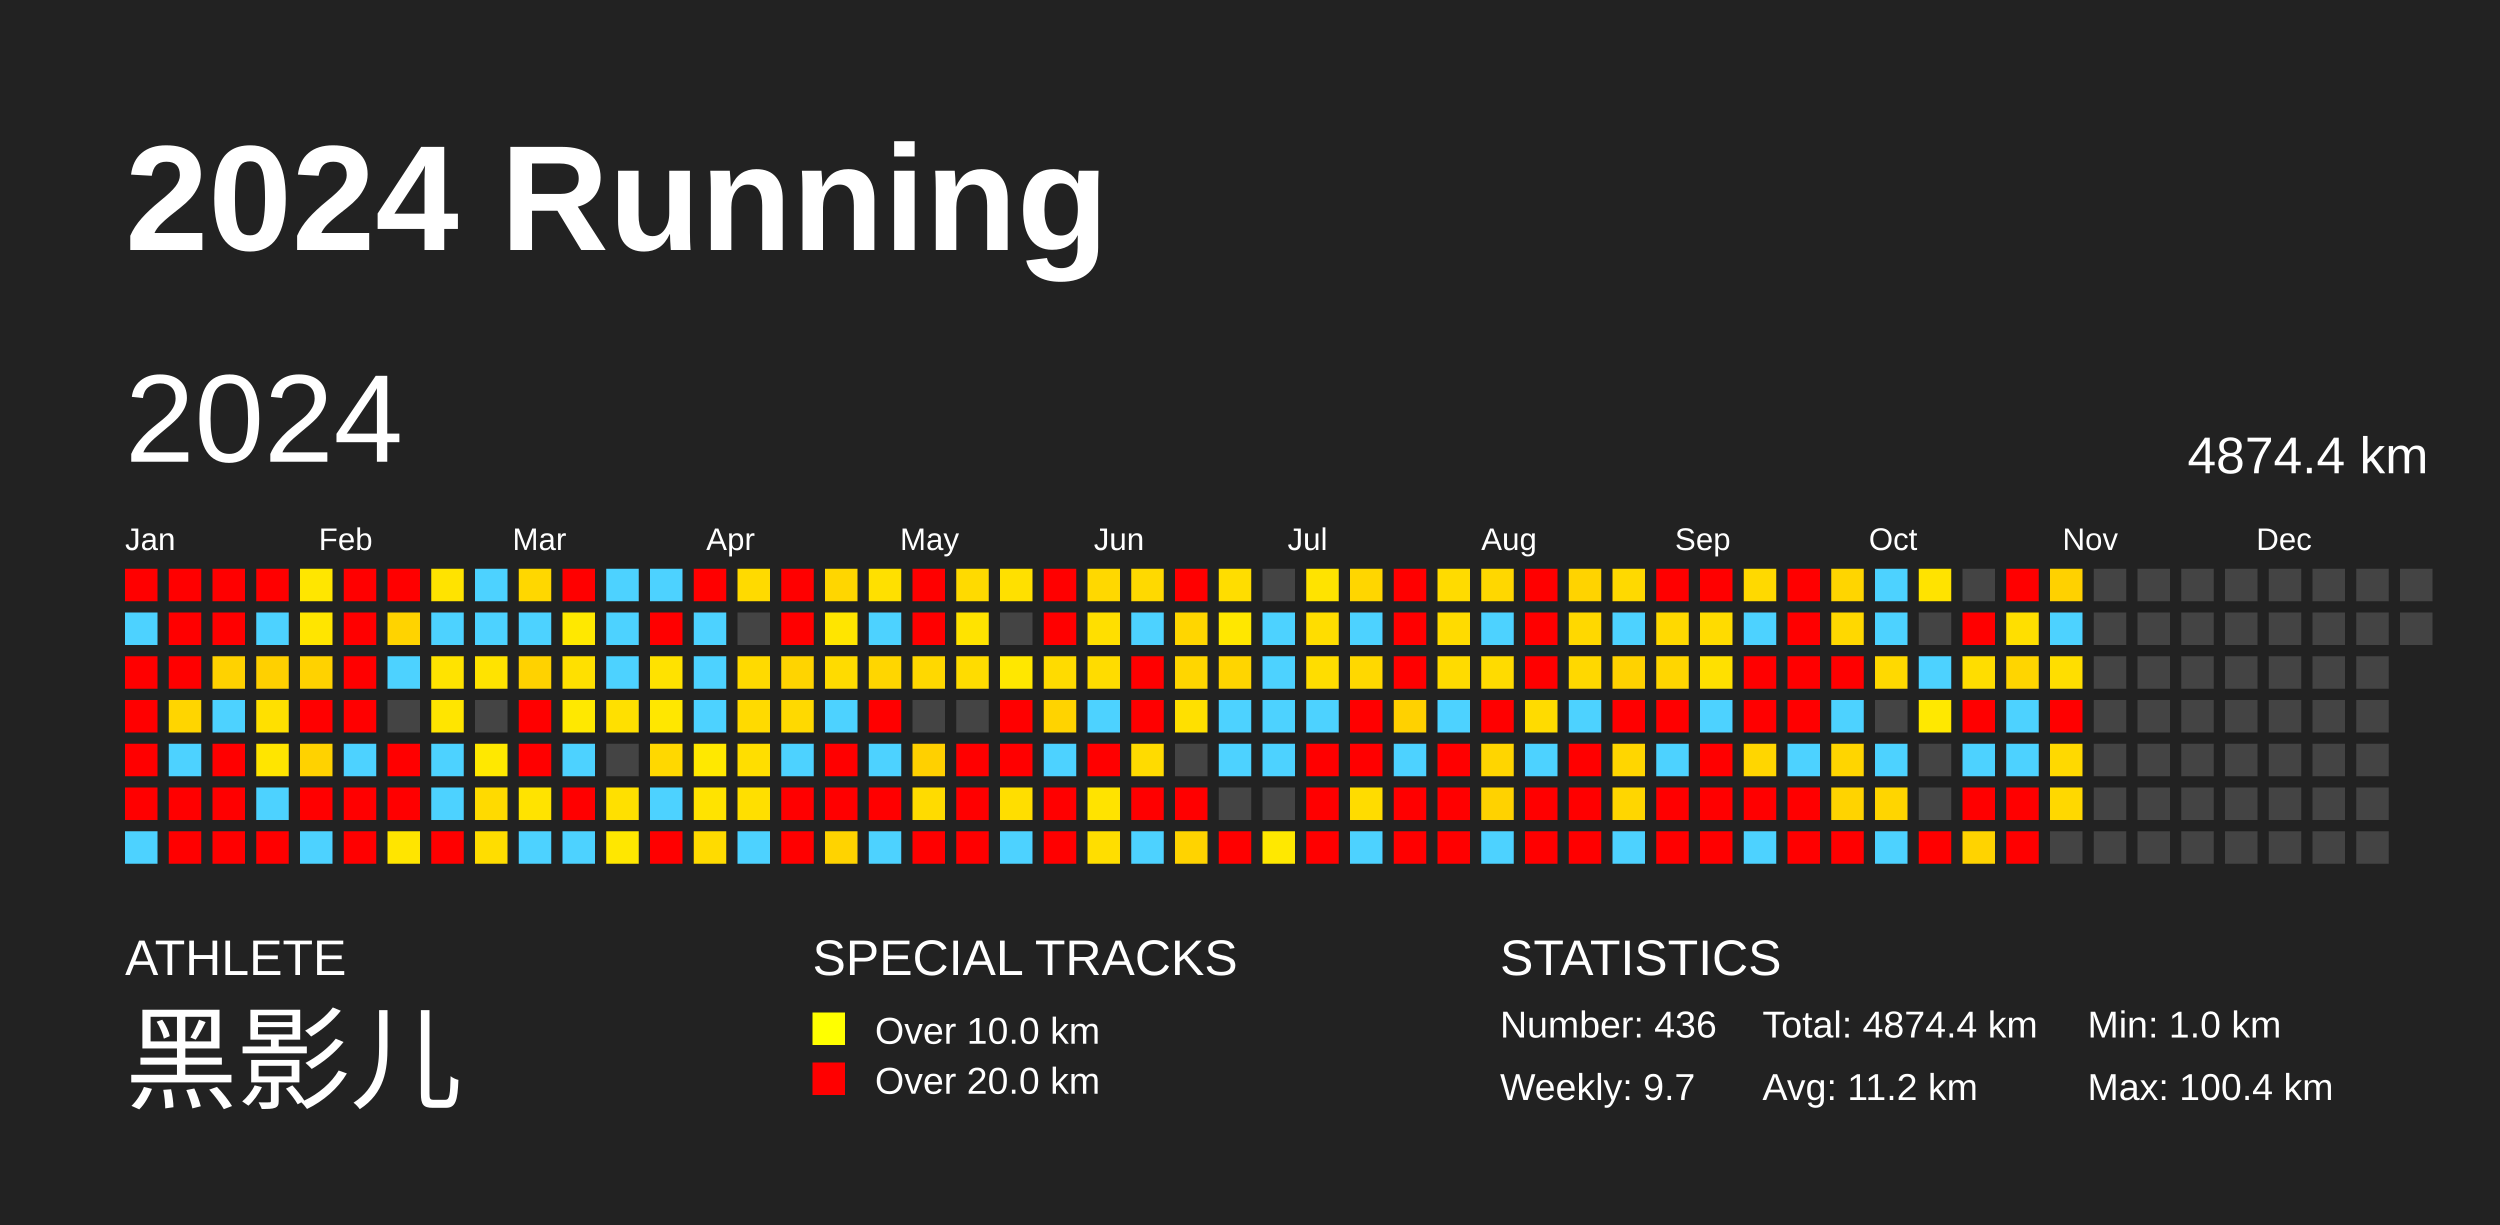
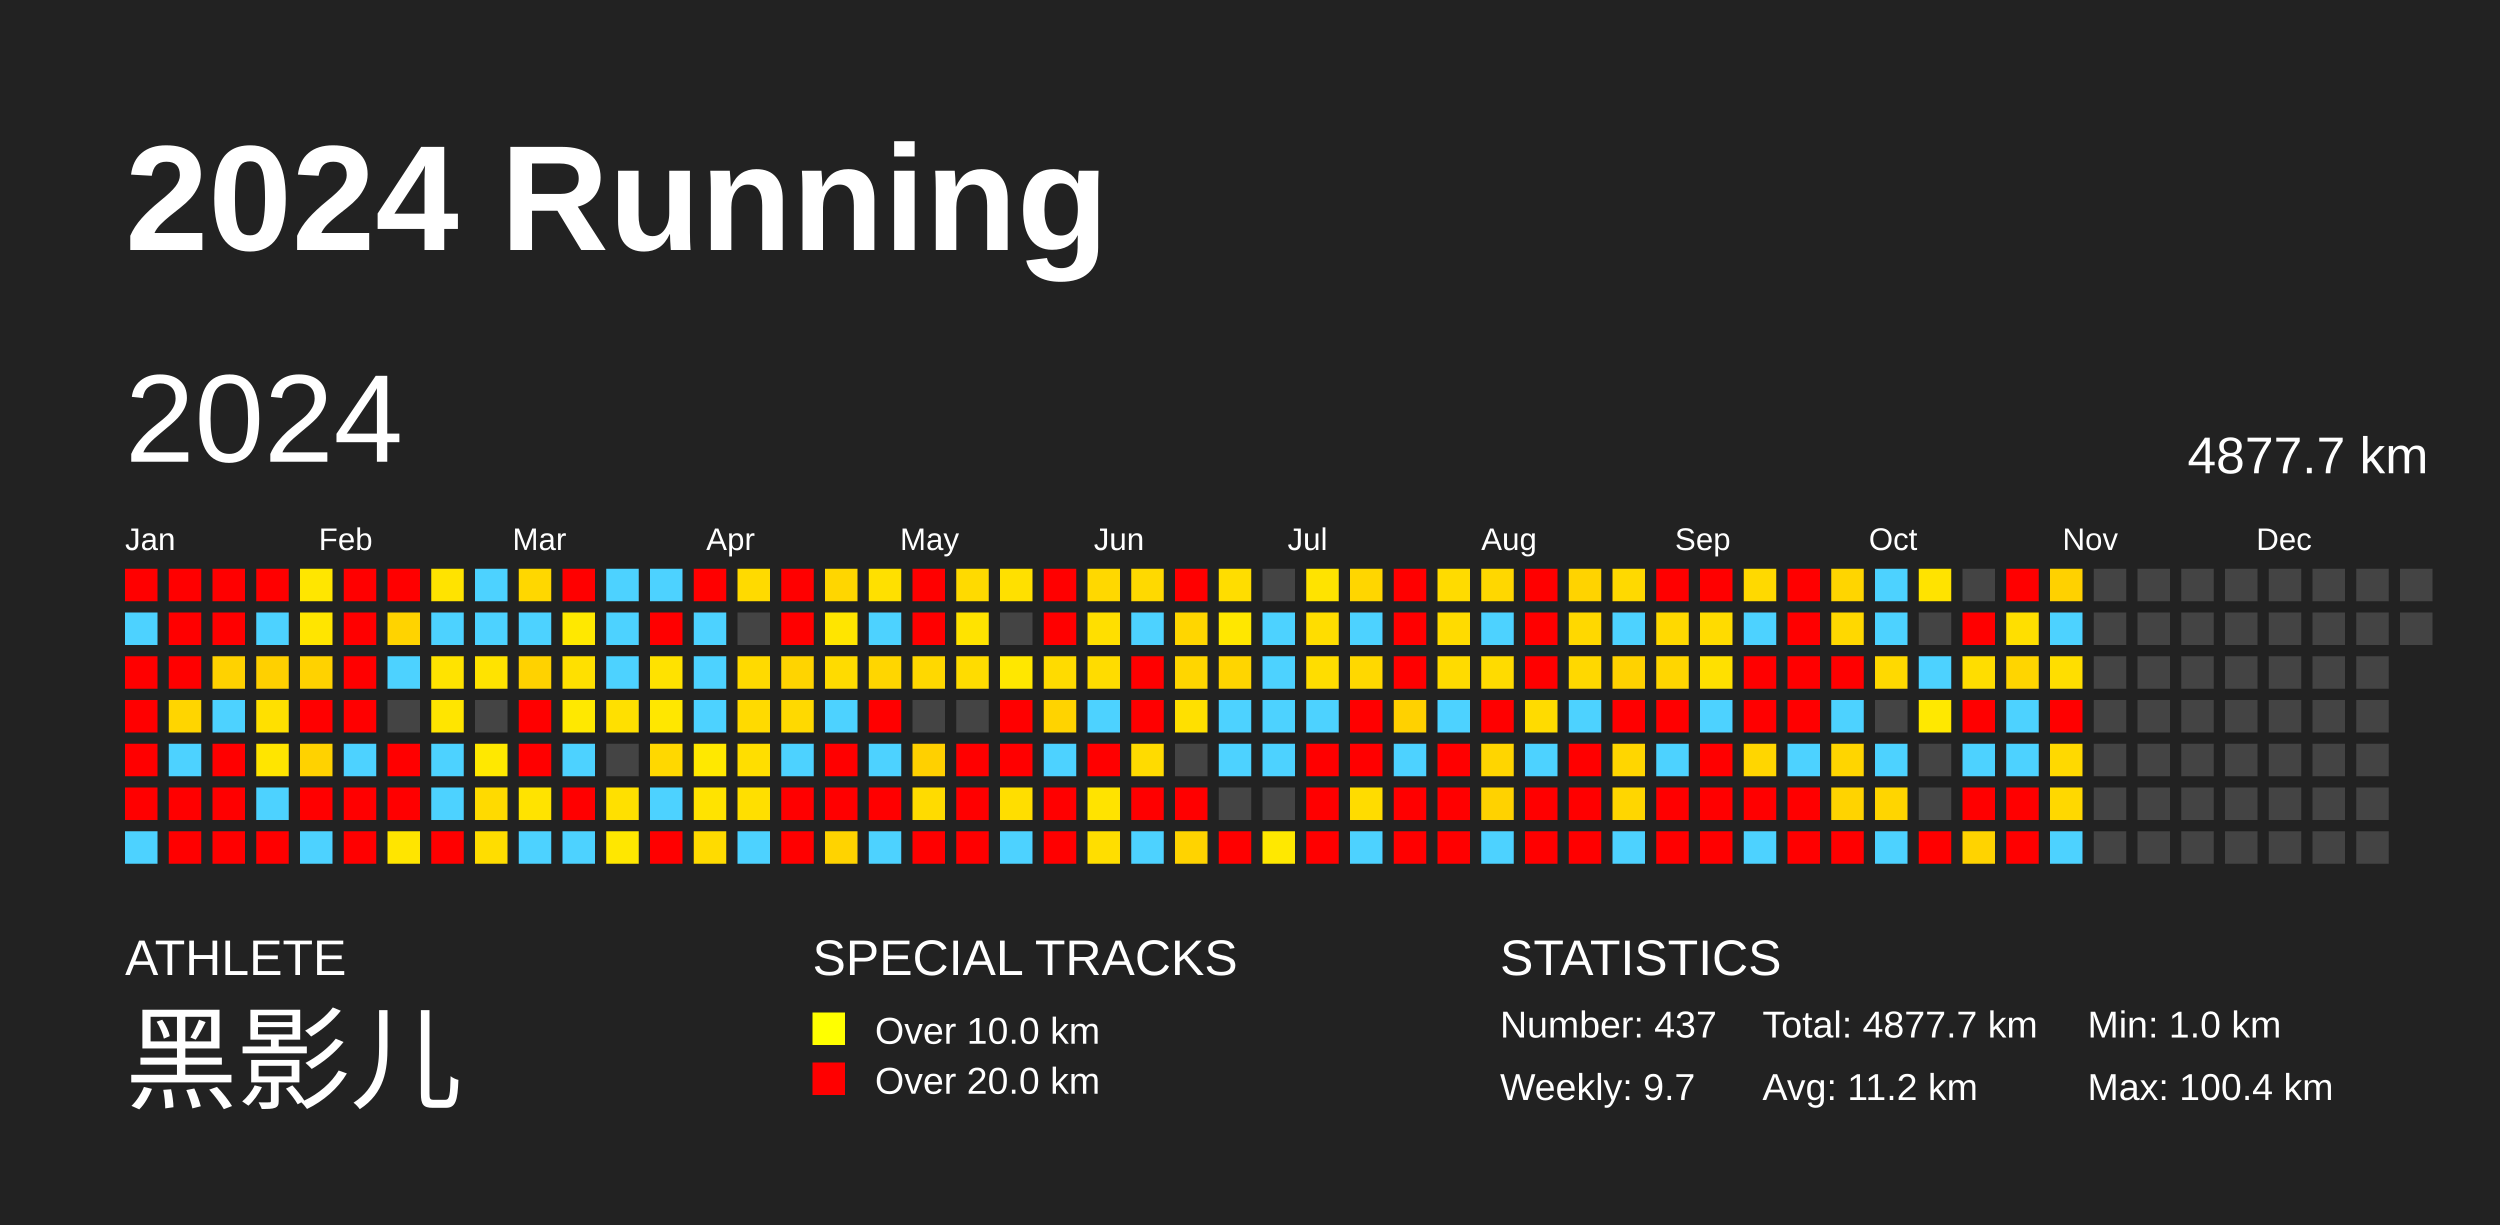
<svg xmlns="http://www.w3.org/2000/svg" baseProfile="full" height="98mm" version="1.1" viewBox="0,0,200,98" width="200mm">
  <defs />
  <rect fill="#222222" height="98" width="200" x="0" y="0" />
  <text fill="#FFFFFF" style="font-size:12px; font-family:Arial; font-weight:bold;" x="10" y="20">2024 Running</text>
  <text fill="#FFFFFF" style="font-size:4px; font-family:Arial" x="10" y="78">ATHLETE</text>
  <text fill="#FFFFFF" style="font-size:9px; font-family:Arial" x="10" y="88">黑影儿</text>
  <text fill="#FFFFFF" style="font-size:4px; font-family:Arial" x="65" y="78">SPECIAL TRACKS</text>
  <rect fill="yellow" height="2.6" width="2.6" x="65" y="81" />
  <text fill="#FFFFFF" style="font-size:3px; font-family:Arial" x="70" y="83.5">Over 10.0 km</text>
  <rect fill="red" height="2.6" width="2.6" x="65" y="85" />
  <text fill="#FFFFFF" style="font-size:3px; font-family:Arial" x="70" y="87.5">Over 20.0 km</text>
  <text fill="#FFFFFF" style="font-size:4px; font-family:Arial" x="120" y="78">STATISTICS</text>
-   <text fill="#FFFFFF" style="font-size:3px; font-family:Arial" x="120" y="83">Number: 436</text>
+   <text fill="#FFFFFF" style="font-size:3px; font-family:Arial" x="120" y="83">Number: 437</text>
  <text fill="#FFFFFF" style="font-size:3px; font-family:Arial" x="120" y="88">Weekly: 9.7</text>
-   <text fill="#FFFFFF" style="font-size:3px; font-family:Arial" x="141" y="83">Total: 4874.4 km</text>
+   <text fill="#FFFFFF" style="font-size:3px; font-family:Arial" x="141" y="83">Total: 4877.7 km</text>
  <text fill="#FFFFFF" style="font-size:3px; font-family:Arial" x="141" y="88">Avg: 11.2 km</text>
  <text fill="#FFFFFF" style="font-size:3px; font-family:Arial" x="167" y="83">Min: 1.0 km</text>
  <text fill="#FFFFFF" style="font-size:3px; font-family:Arial" x="167" y="88">Max: 100.4 km</text>
  <text dominant-baseline="hanging" fill="#FFFFFF" style="font-size:10.0px; font-family:Arial;" x="10" y="30">2024</text>
-   <text dominant-baseline="hanging" fill="#FFFFFF" style="font-size:4.125px; font-family:Arial;" x="175" y="35">4874.4 km</text>
+   <text dominant-baseline="hanging" fill="#FFFFFF" style="font-size:4.125px; font-family:Arial;" x="175" y="35">4877.7 km</text>
  <text fill="#FFFFFF" style="font-size:2.5px; font-family:Arial" x="10.0" y="44">Jan</text>
  <text fill="#FFFFFF" style="font-size:2.5px; font-family:Arial" x="25.5" y="44">Feb</text>
  <text fill="#FFFFFF" style="font-size:2.5px; font-family:Arial" x="41.0" y="44">Mar</text>
  <text fill="#FFFFFF" style="font-size:2.5px; font-family:Arial" x="56.5" y="44">Apr</text>
  <text fill="#FFFFFF" style="font-size:2.5px; font-family:Arial" x="72.0" y="44">May</text>
  <text fill="#FFFFFF" style="font-size:2.5px; font-family:Arial" x="87.5" y="44">Jun</text>
  <text fill="#FFFFFF" style="font-size:2.5px; font-family:Arial" x="103.0" y="44">Jul</text>
  <text fill="#FFFFFF" style="font-size:2.5px; font-family:Arial" x="118.5" y="44">Aug</text>
  <text fill="#FFFFFF" style="font-size:2.5px; font-family:Arial" x="134.0" y="44">Sep</text>
  <text fill="#FFFFFF" style="font-size:2.5px; font-family:Arial" x="149.5" y="44">Oct</text>
  <text fill="#FFFFFF" style="font-size:2.5px; font-family:Arial" x="165.0" y="44">Nov</text>
  <text fill="#FFFFFF" style="font-size:2.5px; font-family:Arial" x="180.5" y="44">Dec</text>
  <rect fill="red" height="2.6" width="2.6" x="10.0" y="45.5" />
  <rect fill="#4dd2ff" height="2.6" width="2.6" x="10.0" y="49.0" />
  <rect fill="red" height="2.6" width="2.6" x="10.0" y="52.5" />
  <rect fill="red" height="2.6" width="2.6" x="10.0" y="56.0" />
  <rect fill="red" height="2.6" width="2.6" x="10.0" y="59.5" />
  <rect fill="red" height="2.6" width="2.6" x="10.0" y="63.0" />
  <rect fill="#4dd2ff" height="2.6" width="2.6" x="10.0" y="66.5" />
  <rect fill="red" height="2.6" width="2.6" x="13.5" y="45.5" />
  <rect fill="red" height="2.6" width="2.6" x="13.5" y="49.0" />
  <rect fill="red" height="2.6" width="2.6" x="13.5" y="52.5" />
  <rect fill="#ffd500" height="2.6" width="2.6" x="13.5" y="56.0" />
  <rect fill="#4dd2ff" height="2.6" width="2.6" x="13.5" y="59.5" />
  <rect fill="red" height="2.6" width="2.6" x="13.5" y="63.0" />
  <rect fill="red" height="2.6" width="2.6" x="13.5" y="66.5" />
  <rect fill="red" height="2.6" width="2.6" x="17.0" y="45.5" />
  <rect fill="red" height="2.6" width="2.6" x="17.0" y="49.0" />
  <rect fill="#ffd200" height="2.6" width="2.6" x="17.0" y="52.5" />
  <rect fill="#4dd2ff" height="2.6" width="2.6" x="17.0" y="56.0" />
  <rect fill="red" height="2.6" width="2.6" x="17.0" y="59.5" />
  <rect fill="red" height="2.6" width="2.6" x="17.0" y="63.0" />
  <rect fill="red" height="2.6" width="2.6" x="17.0" y="66.5" />
  <rect fill="red" height="2.6" width="2.6" x="20.5" y="45.5" />
  <rect fill="#4dd2ff" height="2.6" width="2.6" x="20.5" y="49.0" />
  <rect fill="#ffd000" height="2.6" width="2.6" x="20.5" y="52.5" />
  <rect fill="#ffe000" height="2.6" width="2.6" x="20.5" y="56.0" />
  <rect fill="#ffe500" height="2.6" width="2.6" x="20.5" y="59.5" />
  <rect fill="#4dd2ff" height="2.6" width="2.6" x="20.5" y="63.0" />
  <rect fill="red" height="2.6" width="2.6" x="20.5" y="66.5" />
  <rect fill="#ffe600" height="2.6" width="2.6" x="24.0" y="45.5" />
  <rect fill="#ffe500" height="2.6" width="2.6" x="24.0" y="49.0" />
  <rect fill="#ffd200" height="2.6" width="2.6" x="24.0" y="52.5" />
  <rect fill="red" height="2.6" width="2.6" x="24.0" y="56.0" />
  <rect fill="#ffd200" height="2.6" width="2.6" x="24.0" y="59.5" />
  <rect fill="red" height="2.6" width="2.6" x="24.0" y="63.0" />
  <rect fill="#4dd2ff" height="2.6" width="2.6" x="24.0" y="66.5" />
  <rect fill="red" height="2.6" width="2.6" x="27.5" y="45.5" />
  <rect fill="red" height="2.6" width="2.6" x="27.5" y="49.0" />
  <rect fill="red" height="2.6" width="2.6" x="27.5" y="52.5" />
  <rect fill="red" height="2.6" width="2.6" x="27.5" y="56.0" />
  <rect fill="#4dd2ff" height="2.6" width="2.6" x="27.5" y="59.5" />
  <rect fill="red" height="2.6" width="2.6" x="27.5" y="63.0" />
  <rect fill="red" height="2.6" width="2.6" x="27.5" y="66.5" />
  <rect fill="red" height="2.6" width="2.6" x="31.0" y="45.5" />
  <rect fill="#ffd300" height="2.6" width="2.6" x="31.0" y="49.0" />
  <rect fill="#4dd2ff" height="2.6" width="2.6" x="31.0" y="52.5" />
  <rect fill="#444444" height="2.6" width="2.6" x="31.0" y="56.0" />
  <rect fill="red" height="2.6" width="2.6" x="31.0" y="59.5" />
  <rect fill="red" height="2.6" width="2.6" x="31.0" y="63.0" />
  <rect fill="#ffe500" height="2.6" width="2.6" x="31.0" y="66.5" />
  <rect fill="#ffe300" height="2.6" width="2.6" x="34.5" y="45.5" />
  <rect fill="#4dd2ff" height="2.6" width="2.6" x="34.5" y="49.0" />
  <rect fill="#ffe300" height="2.6" width="2.6" x="34.5" y="52.5" />
  <rect fill="#ffe500" height="2.6" width="2.6" x="34.5" y="56.0" />
  <rect fill="#4dd2ff" height="2.6" width="2.6" x="34.5" y="59.5" />
  <rect fill="#4dd2ff" height="2.6" width="2.6" x="34.5" y="63.0" />
  <rect fill="red" height="2.6" width="2.6" x="34.5" y="66.5" />
  <rect fill="#4dd2ff" height="2.6" width="2.6" x="38.0" y="45.5" />
  <rect fill="#4dd2ff" height="2.6" width="2.6" x="38.0" y="49.0" />
  <rect fill="#ffe300" height="2.6" width="2.6" x="38.0" y="52.5" />
  <rect fill="#444444" height="2.6" width="2.6" x="38.0" y="56.0" />
  <rect fill="#ffe800" height="2.6" width="2.6" x="38.0" y="59.5" />
  <rect fill="#ffda00" height="2.6" width="2.6" x="38.0" y="63.0" />
  <rect fill="#ffdd00" height="2.6" width="2.6" x="38.0" y="66.5" />
  <rect fill="#ffd700" height="2.6" width="2.6" x="41.5" y="45.5" />
  <rect fill="#4dd2ff" height="2.6" width="2.6" x="41.5" y="49.0" />
  <rect fill="#ffd200" height="2.6" width="2.6" x="41.5" y="52.5" />
  <rect fill="red" height="2.6" width="2.6" x="41.5" y="56.0" />
  <rect fill="red" height="2.6" width="2.6" x="41.5" y="59.5" />
  <rect fill="#ffe300" height="2.6" width="2.6" x="41.5" y="63.0" />
  <rect fill="#4dd2ff" height="2.6" width="2.6" x="41.5" y="66.5" />
  <rect fill="red" height="2.6" width="2.6" x="45.0" y="45.5" />
  <rect fill="#ffe800" height="2.6" width="2.6" x="45.0" y="49.0" />
  <rect fill="#ffe000" height="2.6" width="2.6" x="45.0" y="52.5" />
  <rect fill="#ffe800" height="2.6" width="2.6" x="45.0" y="56.0" />
  <rect fill="#4dd2ff" height="2.6" width="2.6" x="45.0" y="59.5" />
  <rect fill="red" height="2.6" width="2.6" x="45.0" y="63.0" />
  <rect fill="#4dd2ff" height="2.6" width="2.6" x="45.0" y="66.5" />
  <rect fill="#4dd2ff" height="2.6" width="2.6" x="48.5" y="45.5" />
  <rect fill="#4dd2ff" height="2.6" width="2.6" x="48.5" y="49.0" />
  <rect fill="#4dd2ff" height="2.6" width="2.6" x="48.5" y="52.5" />
  <rect fill="#ffe000" height="2.6" width="2.6" x="48.5" y="56.0" />
  <rect fill="#444444" height="2.6" width="2.6" x="48.5" y="59.5" />
  <rect fill="#ffe000" height="2.6" width="2.6" x="48.5" y="63.0" />
  <rect fill="#ffe700" height="2.6" width="2.6" x="48.5" y="66.5" />
  <rect fill="#4dd2ff" height="2.6" width="2.6" x="52.0" y="45.5" />
  <rect fill="red" height="2.6" width="2.6" x="52.0" y="49.0" />
  <rect fill="#ffe200" height="2.6" width="2.6" x="52.0" y="52.5" />
  <rect fill="#ffe700" height="2.6" width="2.6" x="52.0" y="56.0" />
  <rect fill="#ffd800" height="2.6" width="2.6" x="52.0" y="59.5" />
  <rect fill="#4dd2ff" height="2.6" width="2.6" x="52.0" y="63.0" />
  <rect fill="red" height="2.6" width="2.6" x="52.0" y="66.5" />
  <rect fill="red" height="2.6" width="2.6" x="55.5" y="45.5" />
  <rect fill="#4dd2ff" height="2.6" width="2.6" x="55.5" y="49.0" />
  <rect fill="#4dd2ff" height="2.6" width="2.6" x="55.5" y="52.5" />
  <rect fill="#4dd2ff" height="2.6" width="2.6" x="55.5" y="56.0" />
  <rect fill="#ffe800" height="2.6" width="2.6" x="55.5" y="59.5" />
  <rect fill="#ffe300" height="2.6" width="2.6" x="55.5" y="63.0" />
  <rect fill="#ffdb00" height="2.6" width="2.6" x="55.5" y="66.5" />
  <rect fill="#ffda00" height="2.6" width="2.6" x="59.0" y="45.5" />
  <rect fill="#444444" height="2.6" width="2.6" x="59.0" y="49.0" />
  <rect fill="#ffda00" height="2.6" width="2.6" x="59.0" y="52.5" />
  <rect fill="#ffda00" height="2.6" width="2.6" x="59.0" y="56.0" />
  <rect fill="#ffde00" height="2.6" width="2.6" x="59.0" y="59.5" />
  <rect fill="#ffdf00" height="2.6" width="2.6" x="59.0" y="63.0" />
  <rect fill="#4dd2ff" height="2.6" width="2.6" x="59.0" y="66.5" />
  <rect fill="red" height="2.6" width="2.6" x="62.5" y="45.5" />
  <rect fill="red" height="2.6" width="2.6" x="62.5" y="49.0" />
  <rect fill="#ffd400" height="2.6" width="2.6" x="62.5" y="52.5" />
  <rect fill="#ffd900" height="2.6" width="2.6" x="62.5" y="56.0" />
  <rect fill="#4dd2ff" height="2.6" width="2.6" x="62.5" y="59.5" />
  <rect fill="red" height="2.6" width="2.6" x="62.5" y="63.0" />
  <rect fill="red" height="2.6" width="2.6" x="62.5" y="66.5" />
  <rect fill="#ffd600" height="2.6" width="2.6" x="66.0" y="45.5" />
  <rect fill="#ffe500" height="2.6" width="2.6" x="66.0" y="49.0" />
  <rect fill="#ffdb00" height="2.6" width="2.6" x="66.0" y="52.5" />
  <rect fill="#4dd2ff" height="2.6" width="2.6" x="66.0" y="56.0" />
  <rect fill="red" height="2.6" width="2.6" x="66.0" y="59.5" />
  <rect fill="red" height="2.6" width="2.6" x="66.0" y="63.0" />
  <rect fill="#ffd300" height="2.6" width="2.6" x="66.0" y="66.5" />
  <rect fill="#ffe000" height="2.6" width="2.6" x="69.5" y="45.5" />
  <rect fill="#4dd2ff" height="2.6" width="2.6" x="69.5" y="49.0" />
  <rect fill="#ffd600" height="2.6" width="2.6" x="69.5" y="52.5" />
  <rect fill="red" height="2.6" width="2.6" x="69.5" y="56.0" />
  <rect fill="#4dd2ff" height="2.6" width="2.6" x="69.5" y="59.5" />
  <rect fill="red" height="2.6" width="2.6" x="69.5" y="63.0" />
  <rect fill="#4dd2ff" height="2.6" width="2.6" x="69.5" y="66.5" />
  <rect fill="red" height="2.6" width="2.6" x="73.0" y="45.5" />
  <rect fill="red" height="2.6" width="2.6" x="73.0" y="49.0" />
  <rect fill="#ffd800" height="2.6" width="2.6" x="73.0" y="52.5" />
  <rect fill="#444444" height="2.6" width="2.6" x="73.0" y="56.0" />
  <rect fill="#ffd000" height="2.6" width="2.6" x="73.0" y="59.5" />
  <rect fill="#ffdb00" height="2.6" width="2.6" x="73.0" y="63.0" />
  <rect fill="red" height="2.6" width="2.6" x="73.0" y="66.5" />
  <rect fill="#ffda00" height="2.6" width="2.6" x="76.5" y="45.5" />
  <rect fill="#ffe300" height="2.6" width="2.6" x="76.5" y="49.0" />
  <rect fill="#ffdc00" height="2.6" width="2.6" x="76.5" y="52.5" />
  <rect fill="#444444" height="2.6" width="2.6" x="76.5" y="56.0" />
  <rect fill="red" height="2.6" width="2.6" x="76.5" y="59.5" />
  <rect fill="red" height="2.6" width="2.6" x="76.5" y="63.0" />
  <rect fill="red" height="2.6" width="2.6" x="76.5" y="66.5" />
  <rect fill="#ffe000" height="2.6" width="2.6" x="80.0" y="45.5" />
  <rect fill="#444444" height="2.6" width="2.6" x="80.0" y="49.0" />
  <rect fill="#ffe700" height="2.6" width="2.6" x="80.0" y="52.5" />
  <rect fill="red" height="2.6" width="2.6" x="80.0" y="56.0" />
  <rect fill="red" height="2.6" width="2.6" x="80.0" y="59.5" />
  <rect fill="#ffde00" height="2.6" width="2.6" x="80.0" y="63.0" />
  <rect fill="#4dd2ff" height="2.6" width="2.6" x="80.0" y="66.5" />
  <rect fill="red" height="2.6" width="2.6" x="83.5" y="45.5" />
  <rect fill="red" height="2.6" width="2.6" x="83.5" y="49.0" />
  <rect fill="#ffdb00" height="2.6" width="2.6" x="83.5" y="52.5" />
  <rect fill="#ffd300" height="2.6" width="2.6" x="83.5" y="56.0" />
  <rect fill="#4dd2ff" height="2.6" width="2.6" x="83.5" y="59.5" />
  <rect fill="red" height="2.6" width="2.6" x="83.5" y="63.0" />
  <rect fill="red" height="2.6" width="2.6" x="83.5" y="66.5" />
  <rect fill="#ffd800" height="2.6" width="2.6" x="87.0" y="45.5" />
  <rect fill="#ffdf00" height="2.6" width="2.6" x="87.0" y="49.0" />
  <rect fill="#ffdc00" height="2.6" width="2.6" x="87.0" y="52.5" />
  <rect fill="#4dd2ff" height="2.6" width="2.6" x="87.0" y="56.0" />
  <rect fill="red" height="2.6" width="2.6" x="87.0" y="59.5" />
  <rect fill="#ffe300" height="2.6" width="2.6" x="87.0" y="63.0" />
  <rect fill="#ffde00" height="2.6" width="2.6" x="87.0" y="66.5" />
  <rect fill="#ffd900" height="2.6" width="2.6" x="90.5" y="45.5" />
  <rect fill="#4dd2ff" height="2.6" width="2.6" x="90.5" y="49.0" />
  <rect fill="red" height="2.6" width="2.6" x="90.5" y="52.5" />
  <rect fill="red" height="2.6" width="2.6" x="90.5" y="56.0" />
  <rect fill="#ffdb00" height="2.6" width="2.6" x="90.5" y="59.5" />
  <rect fill="red" height="2.6" width="2.6" x="90.5" y="63.0" />
  <rect fill="#4dd2ff" height="2.6" width="2.6" x="90.5" y="66.5" />
  <rect fill="red" height="2.6" width="2.6" x="94.0" y="45.5" />
  <rect fill="#ffd600" height="2.6" width="2.6" x="94.0" y="49.0" />
  <rect fill="#ffd600" height="2.6" width="2.6" x="94.0" y="52.5" />
  <rect fill="#ffe000" height="2.6" width="2.6" x="94.0" y="56.0" />
  <rect fill="#444444" height="2.6" width="2.6" x="94.0" y="59.5" />
  <rect fill="red" height="2.6" width="2.6" x="94.0" y="63.0" />
  <rect fill="#ffd300" height="2.6" width="2.6" x="94.0" y="66.5" />
  <rect fill="#ffdd00" height="2.6" width="2.6" x="97.5" y="45.5" />
  <rect fill="#ffe700" height="2.6" width="2.6" x="97.5" y="49.0" />
  <rect fill="#ffd500" height="2.6" width="2.6" x="97.5" y="52.5" />
  <rect fill="#4dd2ff" height="2.6" width="2.6" x="97.5" y="56.0" />
  <rect fill="#4dd2ff" height="2.6" width="2.6" x="97.5" y="59.5" />
  <rect fill="#444444" height="2.6" width="2.6" x="97.5" y="63.0" />
  <rect fill="red" height="2.6" width="2.6" x="97.5" y="66.5" />
  <rect fill="#444444" height="2.6" width="2.6" x="101.0" y="45.5" />
  <rect fill="#4dd2ff" height="2.6" width="2.6" x="101.0" y="49.0" />
  <rect fill="#4dd2ff" height="2.6" width="2.6" x="101.0" y="52.5" />
  <rect fill="#4dd2ff" height="2.6" width="2.6" x="101.0" y="56.0" />
  <rect fill="#4dd2ff" height="2.6" width="2.6" x="101.0" y="59.5" />
  <rect fill="#444444" height="2.6" width="2.6" x="101.0" y="63.0" />
  <rect fill="#ffe800" height="2.6" width="2.6" x="101.0" y="66.5" />
  <rect fill="#ffe300" height="2.6" width="2.6" x="104.5" y="45.5" />
  <rect fill="#ffdd00" height="2.6" width="2.6" x="104.5" y="49.0" />
  <rect fill="#ffdd00" height="2.6" width="2.6" x="104.5" y="52.5" />
  <rect fill="#4dd2ff" height="2.6" width="2.6" x="104.5" y="56.0" />
  <rect fill="red" height="2.6" width="2.6" x="104.5" y="59.5" />
  <rect fill="red" height="2.6" width="2.6" x="104.5" y="63.0" />
  <rect fill="red" height="2.6" width="2.6" x="104.5" y="66.5" />
  <rect fill="#ffd600" height="2.6" width="2.6" x="108.0" y="45.5" />
  <rect fill="#4dd2ff" height="2.6" width="2.6" x="108.0" y="49.0" />
  <rect fill="#ffd800" height="2.6" width="2.6" x="108.0" y="52.5" />
  <rect fill="red" height="2.6" width="2.6" x="108.0" y="56.0" />
  <rect fill="red" height="2.6" width="2.6" x="108.0" y="59.5" />
  <rect fill="#ffdc00" height="2.6" width="2.6" x="108.0" y="63.0" />
  <rect fill="#4dd2ff" height="2.6" width="2.6" x="108.0" y="66.5" />
  <rect fill="red" height="2.6" width="2.6" x="111.5" y="45.5" />
  <rect fill="red" height="2.6" width="2.6" x="111.5" y="49.0" />
  <rect fill="red" height="2.6" width="2.6" x="111.5" y="52.5" />
  <rect fill="#ffd100" height="2.6" width="2.6" x="111.5" y="56.0" />
  <rect fill="#4dd2ff" height="2.6" width="2.6" x="111.5" y="59.5" />
  <rect fill="red" height="2.6" width="2.6" x="111.5" y="63.0" />
  <rect fill="red" height="2.6" width="2.6" x="111.5" y="66.5" />
  <rect fill="#ffdb00" height="2.6" width="2.6" x="115.0" y="45.5" />
  <rect fill="#ffdb00" height="2.6" width="2.6" x="115.0" y="49.0" />
  <rect fill="#ffdb00" height="2.6" width="2.6" x="115.0" y="52.5" />
  <rect fill="#4dd2ff" height="2.6" width="2.6" x="115.0" y="56.0" />
  <rect fill="red" height="2.6" width="2.6" x="115.0" y="59.5" />
  <rect fill="red" height="2.6" width="2.6" x="115.0" y="63.0" />
  <rect fill="red" height="2.6" width="2.6" x="115.0" y="66.5" />
  <rect fill="#ffd700" height="2.6" width="2.6" x="118.5" y="45.5" />
  <rect fill="#4dd2ff" height="2.6" width="2.6" x="118.5" y="49.0" />
  <rect fill="#ffdb00" height="2.6" width="2.6" x="118.5" y="52.5" />
  <rect fill="red" height="2.6" width="2.6" x="118.5" y="56.0" />
  <rect fill="#ffd500" height="2.6" width="2.6" x="118.5" y="59.5" />
  <rect fill="#ffd200" height="2.6" width="2.6" x="118.5" y="63.0" />
  <rect fill="#4dd2ff" height="2.6" width="2.6" x="118.5" y="66.5" />
  <rect fill="red" height="2.6" width="2.6" x="122.0" y="45.5" />
  <rect fill="red" height="2.6" width="2.6" x="122.0" y="49.0" />
  <rect fill="red" height="2.6" width="2.6" x="122.0" y="52.5" />
  <rect fill="#ffdb00" height="2.6" width="2.6" x="122.0" y="56.0" />
  <rect fill="#4dd2ff" height="2.6" width="2.6" x="122.0" y="59.5" />
  <rect fill="red" height="2.6" width="2.6" x="122.0" y="63.0" />
  <rect fill="red" height="2.6" width="2.6" x="122.0" y="66.5" />
  <rect fill="#ffd300" height="2.6" width="2.6" x="125.5" y="45.5" />
  <rect fill="#ffd800" height="2.6" width="2.6" x="125.5" y="49.0" />
  <rect fill="#ffd800" height="2.6" width="2.6" x="125.5" y="52.5" />
  <rect fill="#4dd2ff" height="2.6" width="2.6" x="125.5" y="56.0" />
  <rect fill="red" height="2.6" width="2.6" x="125.5" y="59.5" />
  <rect fill="red" height="2.6" width="2.6" x="125.5" y="63.0" />
  <rect fill="red" height="2.6" width="2.6" x="125.5" y="66.5" />
  <rect fill="#ffd900" height="2.6" width="2.6" x="129.0" y="45.5" />
  <rect fill="#4dd2ff" height="2.6" width="2.6" x="129.0" y="49.0" />
  <rect fill="#ffd200" height="2.6" width="2.6" x="129.0" y="52.5" />
  <rect fill="red" height="2.6" width="2.6" x="129.0" y="56.0" />
  <rect fill="#ffd600" height="2.6" width="2.6" x="129.0" y="59.5" />
  <rect fill="#ffd600" height="2.6" width="2.6" x="129.0" y="63.0" />
  <rect fill="#4dd2ff" height="2.6" width="2.6" x="129.0" y="66.5" />
  <rect fill="red" height="2.6" width="2.6" x="132.5" y="45.5" />
  <rect fill="#ffd900" height="2.6" width="2.6" x="132.5" y="49.0" />
  <rect fill="#ffd600" height="2.6" width="2.6" x="132.5" y="52.5" />
  <rect fill="red" height="2.6" width="2.6" x="132.5" y="56.0" />
  <rect fill="#4dd2ff" height="2.6" width="2.6" x="132.5" y="59.5" />
  <rect fill="red" height="2.6" width="2.6" x="132.5" y="63.0" />
  <rect fill="red" height="2.6" width="2.6" x="132.5" y="66.5" />
  <rect fill="red" height="2.6" width="2.6" x="136.0" y="45.5" />
  <rect fill="#ffdb00" height="2.6" width="2.6" x="136.0" y="49.0" />
  <rect fill="#ffe000" height="2.6" width="2.6" x="136.0" y="52.5" />
  <rect fill="#4dd2ff" height="2.6" width="2.6" x="136.0" y="56.0" />
  <rect fill="red" height="2.6" width="2.6" x="136.0" y="59.5" />
  <rect fill="red" height="2.6" width="2.6" x="136.0" y="63.0" />
  <rect fill="red" height="2.6" width="2.6" x="136.0" y="66.5" />
  <rect fill="#ffd900" height="2.6" width="2.6" x="139.5" y="45.5" />
  <rect fill="#4dd2ff" height="2.6" width="2.6" x="139.5" y="49.0" />
  <rect fill="red" height="2.6" width="2.6" x="139.5" y="52.5" />
  <rect fill="red" height="2.6" width="2.6" x="139.5" y="56.0" />
  <rect fill="#ffd600" height="2.6" width="2.6" x="139.5" y="59.5" />
  <rect fill="red" height="2.6" width="2.6" x="139.5" y="63.0" />
  <rect fill="#4dd2ff" height="2.6" width="2.6" x="139.5" y="66.5" />
  <rect fill="red" height="2.6" width="2.6" x="143.0" y="45.5" />
  <rect fill="red" height="2.6" width="2.6" x="143.0" y="49.0" />
  <rect fill="red" height="2.6" width="2.6" x="143.0" y="52.5" />
  <rect fill="red" height="2.6" width="2.6" x="143.0" y="56.0" />
  <rect fill="#4dd2ff" height="2.6" width="2.6" x="143.0" y="59.5" />
  <rect fill="red" height="2.6" width="2.6" x="143.0" y="63.0" />
  <rect fill="red" height="2.6" width="2.6" x="143.0" y="66.5" />
  <rect fill="#ffd500" height="2.6" width="2.6" x="146.5" y="45.5" />
  <rect fill="#ffd800" height="2.6" width="2.6" x="146.5" y="49.0" />
  <rect fill="red" height="2.6" width="2.6" x="146.5" y="52.5" />
  <rect fill="#4dd2ff" height="2.6" width="2.6" x="146.5" y="56.0" />
  <rect fill="#ffd500" height="2.6" width="2.6" x="146.5" y="59.5" />
  <rect fill="#ffd300" height="2.6" width="2.6" x="146.5" y="63.0" />
  <rect fill="red" height="2.6" width="2.6" x="146.5" y="66.5" />
  <rect fill="#4dd2ff" height="2.6" width="2.6" x="150.0" y="45.5" />
  <rect fill="#4dd2ff" height="2.6" width="2.6" x="150.0" y="49.0" />
  <rect fill="#ffd900" height="2.6" width="2.6" x="150.0" y="52.5" />
  <rect fill="#444444" height="2.6" width="2.6" x="150.0" y="56.0" />
  <rect fill="#4dd2ff" height="2.6" width="2.6" x="150.0" y="59.5" />
  <rect fill="#ffd500" height="2.6" width="2.6" x="150.0" y="63.0" />
  <rect fill="#4dd2ff" height="2.6" width="2.6" x="150.0" y="66.5" />
  <rect fill="#ffe300" height="2.6" width="2.6" x="153.5" y="45.5" />
  <rect fill="#444444" height="2.6" width="2.6" x="153.5" y="49.0" />
  <rect fill="#4dd2ff" height="2.6" width="2.6" x="153.5" y="52.5" />
  <rect fill="#ffe800" height="2.6" width="2.6" x="153.5" y="56.0" />
  <rect fill="#444444" height="2.6" width="2.6" x="153.5" y="59.5" />
  <rect fill="#444444" height="2.6" width="2.6" x="153.5" y="63.0" />
  <rect fill="red" height="2.6" width="2.6" x="153.5" y="66.5" />
  <rect fill="#444444" height="2.6" width="2.6" x="157.0" y="45.5" />
  <rect fill="red" height="2.6" width="2.6" x="157.0" y="49.0" />
  <rect fill="#ffdd00" height="2.6" width="2.6" x="157.0" y="52.5" />
  <rect fill="red" height="2.6" width="2.6" x="157.0" y="56.0" />
  <rect fill="#4dd2ff" height="2.6" width="2.6" x="157.0" y="59.5" />
  <rect fill="red" height="2.6" width="2.6" x="157.0" y="63.0" />
  <rect fill="#ffd300" height="2.6" width="2.6" x="157.0" y="66.5" />
  <rect fill="red" height="2.6" width="2.6" x="160.5" y="45.5" />
  <rect fill="#ffdf00" height="2.6" width="2.6" x="160.5" y="49.0" />
  <rect fill="#ffd500" height="2.6" width="2.6" x="160.5" y="52.5" />
  <rect fill="#4dd2ff" height="2.6" width="2.6" x="160.5" y="56.0" />
  <rect fill="#4dd2ff" height="2.6" width="2.6" x="160.5" y="59.5" />
  <rect fill="red" height="2.6" width="2.6" x="160.5" y="63.0" />
  <rect fill="red" height="2.6" width="2.6" x="160.5" y="66.5" />
  <rect fill="#ffd100" height="2.6" width="2.6" x="164.0" y="45.5" />
  <rect fill="#4dd2ff" height="2.6" width="2.6" x="164.0" y="49.0" />
  <rect fill="#ffde00" height="2.6" width="2.6" x="164.0" y="52.5" />
  <rect fill="red" height="2.6" width="2.6" x="164.0" y="56.0" />
  <rect fill="#ffd900" height="2.6" width="2.6" x="164.0" y="59.5" />
  <rect fill="#ffd800" height="2.6" width="2.6" x="164.0" y="63.0" />
-   <rect fill="#444444" height="2.6" width="2.6" x="164.0" y="66.5" />
+   <rect fill="#4dd2ff" height="2.6" width="2.6" x="164.0" y="66.5" />
  <rect fill="#444444" height="2.6" width="2.6" x="167.5" y="45.5" />
  <rect fill="#444444" height="2.6" width="2.6" x="167.5" y="49.0" />
  <rect fill="#444444" height="2.6" width="2.6" x="167.5" y="52.5" />
  <rect fill="#444444" height="2.6" width="2.6" x="167.5" y="56.0" />
  <rect fill="#444444" height="2.6" width="2.6" x="167.5" y="59.5" />
  <rect fill="#444444" height="2.6" width="2.6" x="167.5" y="63.0" />
  <rect fill="#444444" height="2.6" width="2.6" x="167.5" y="66.5" />
  <rect fill="#444444" height="2.6" width="2.6" x="171.0" y="45.5" />
  <rect fill="#444444" height="2.6" width="2.6" x="171.0" y="49.0" />
  <rect fill="#444444" height="2.6" width="2.6" x="171.0" y="52.5" />
  <rect fill="#444444" height="2.6" width="2.6" x="171.0" y="56.0" />
  <rect fill="#444444" height="2.6" width="2.6" x="171.0" y="59.5" />
  <rect fill="#444444" height="2.6" width="2.6" x="171.0" y="63.0" />
  <rect fill="#444444" height="2.6" width="2.6" x="171.0" y="66.5" />
  <rect fill="#444444" height="2.6" width="2.6" x="174.5" y="45.5" />
  <rect fill="#444444" height="2.6" width="2.6" x="174.5" y="49.0" />
  <rect fill="#444444" height="2.6" width="2.6" x="174.5" y="52.5" />
  <rect fill="#444444" height="2.6" width="2.6" x="174.5" y="56.0" />
  <rect fill="#444444" height="2.6" width="2.6" x="174.5" y="59.5" />
  <rect fill="#444444" height="2.6" width="2.6" x="174.5" y="63.0" />
  <rect fill="#444444" height="2.6" width="2.6" x="174.5" y="66.5" />
  <rect fill="#444444" height="2.6" width="2.6" x="178.0" y="45.5" />
  <rect fill="#444444" height="2.6" width="2.6" x="178.0" y="49.0" />
  <rect fill="#444444" height="2.6" width="2.6" x="178.0" y="52.5" />
  <rect fill="#444444" height="2.6" width="2.6" x="178.0" y="56.0" />
  <rect fill="#444444" height="2.6" width="2.6" x="178.0" y="59.5" />
  <rect fill="#444444" height="2.6" width="2.6" x="178.0" y="63.0" />
  <rect fill="#444444" height="2.6" width="2.6" x="178.0" y="66.5" />
  <rect fill="#444444" height="2.6" width="2.6" x="181.5" y="45.5" />
  <rect fill="#444444" height="2.6" width="2.6" x="181.5" y="49.0" />
  <rect fill="#444444" height="2.6" width="2.6" x="181.5" y="52.5" />
  <rect fill="#444444" height="2.6" width="2.6" x="181.5" y="56.0" />
  <rect fill="#444444" height="2.6" width="2.6" x="181.5" y="59.5" />
  <rect fill="#444444" height="2.6" width="2.6" x="181.5" y="63.0" />
  <rect fill="#444444" height="2.6" width="2.6" x="181.5" y="66.5" />
  <rect fill="#444444" height="2.6" width="2.6" x="185.0" y="45.5" />
  <rect fill="#444444" height="2.6" width="2.6" x="185.0" y="49.0" />
  <rect fill="#444444" height="2.6" width="2.6" x="185.0" y="52.5" />
  <rect fill="#444444" height="2.6" width="2.6" x="185.0" y="56.0" />
  <rect fill="#444444" height="2.6" width="2.6" x="185.0" y="59.5" />
  <rect fill="#444444" height="2.6" width="2.6" x="185.0" y="63.0" />
  <rect fill="#444444" height="2.6" width="2.6" x="185.0" y="66.5" />
  <rect fill="#444444" height="2.6" width="2.6" x="188.5" y="45.5" />
  <rect fill="#444444" height="2.6" width="2.6" x="188.5" y="49.0" />
  <rect fill="#444444" height="2.6" width="2.6" x="188.5" y="52.5" />
  <rect fill="#444444" height="2.6" width="2.6" x="188.5" y="56.0" />
  <rect fill="#444444" height="2.6" width="2.6" x="188.5" y="59.5" />
  <rect fill="#444444" height="2.6" width="2.6" x="188.5" y="63.0" />
  <rect fill="#444444" height="2.6" width="2.6" x="188.5" y="66.5" />
  <rect fill="#444444" height="2.6" width="2.6" x="192.0" y="45.5" />
  <rect fill="#444444" height="2.6" width="2.6" x="192.0" y="49.0" />
</svg>
